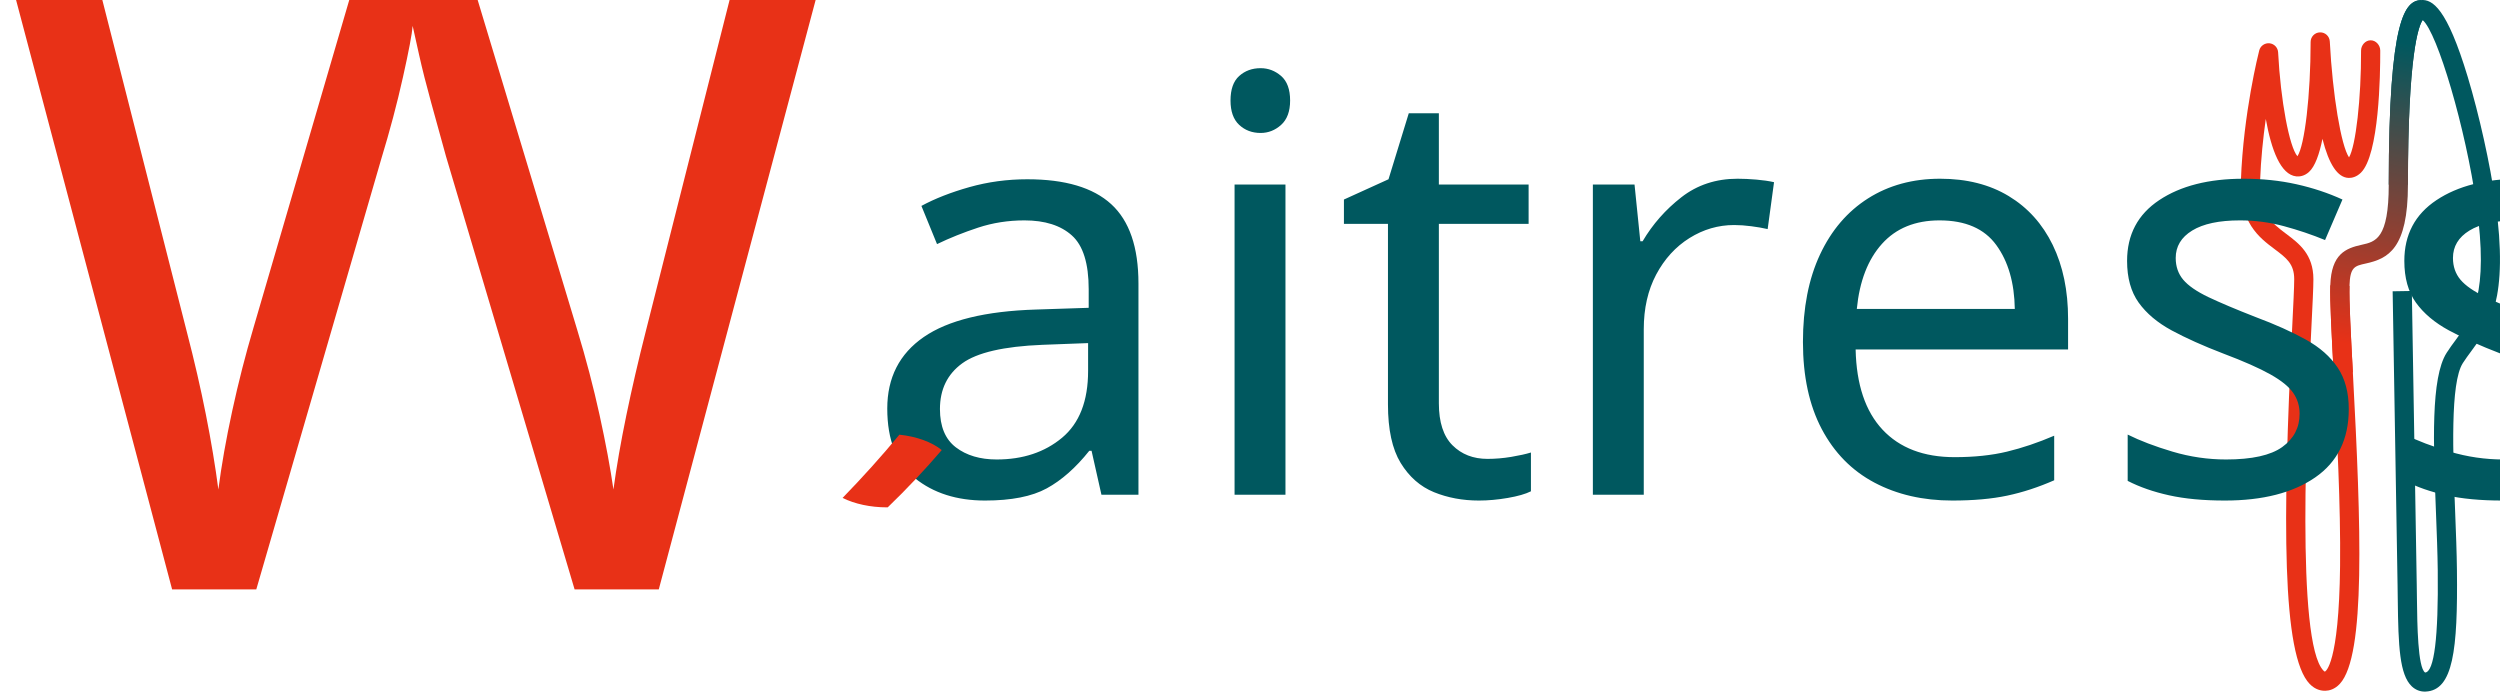
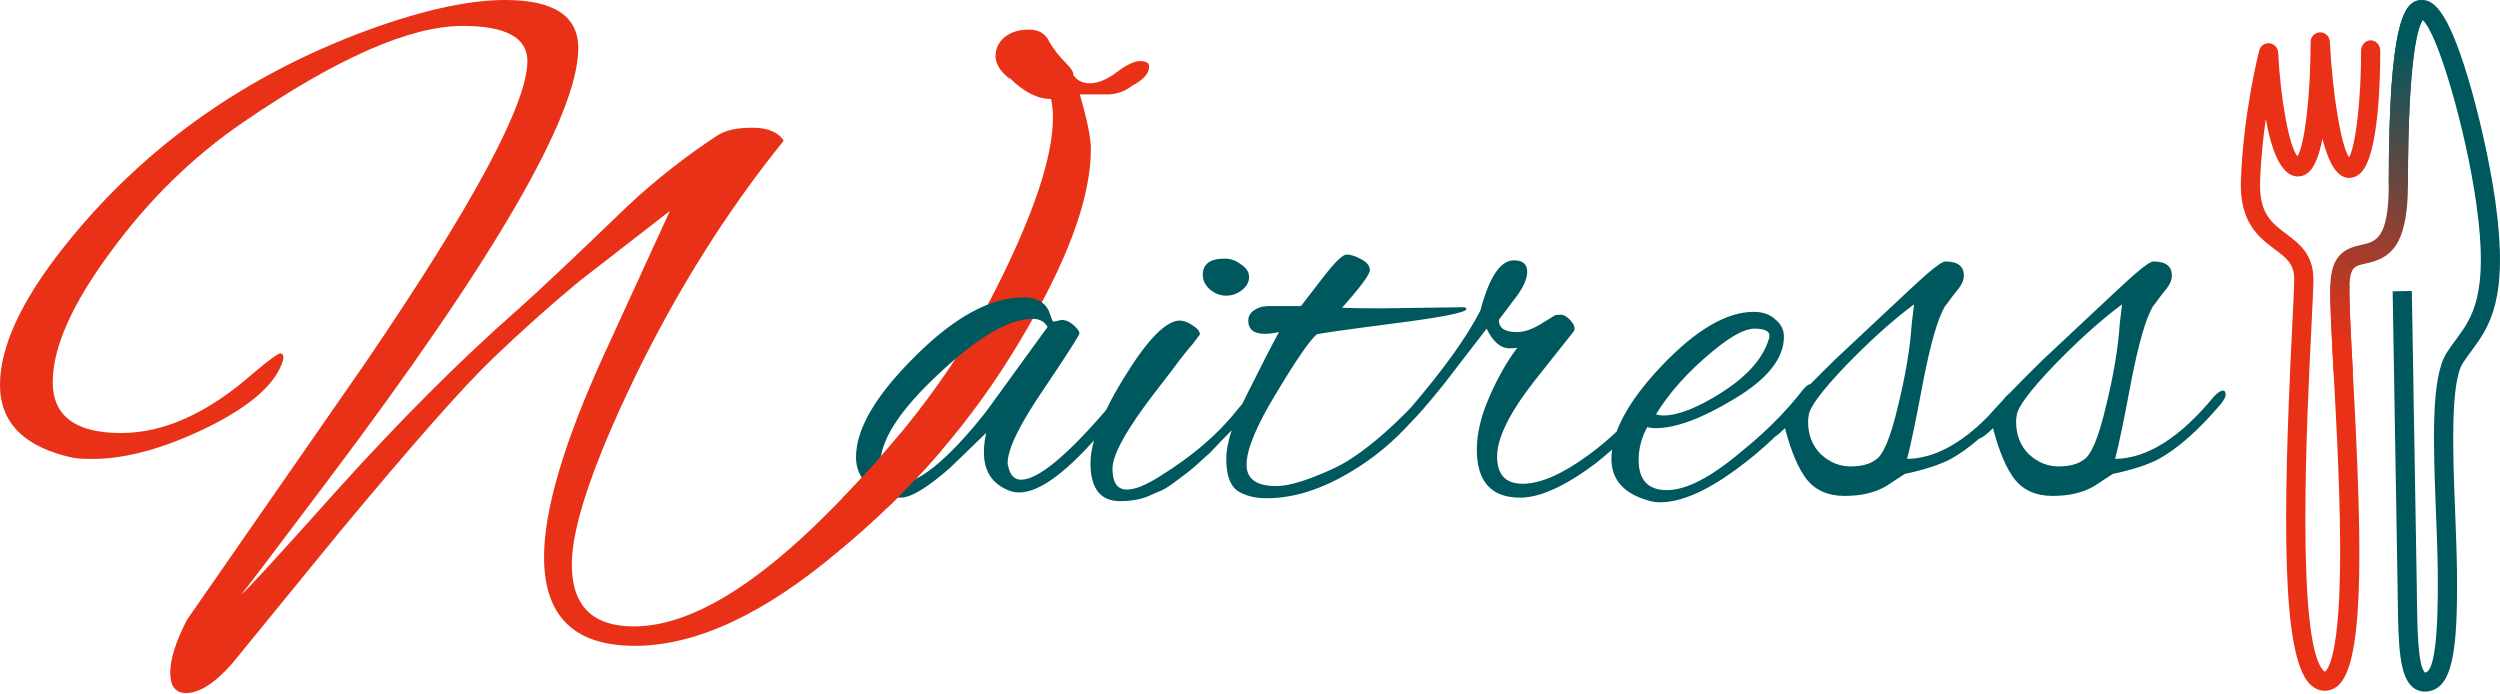
<svg xmlns="http://www.w3.org/2000/svg" xmlns:xlink="http://www.w3.org/1999/xlink" width="204.032mm" height="56.559mm" viewBox="0 0 722.949 200.407" id="svg2" version="1.1">
  <defs id="defs4">
    <linearGradient id="linearGradient4243">
      <stop style="stop-color:#e83117;stop-opacity:1;" offset="0" id="stop4245" />
      <stop style="stop-color:#00585f;stop-opacity:1" offset="1" id="stop4247" />
    </linearGradient>
    <linearGradient xlink:href="#linearGradient4243" id="linearGradient4175" gradientUnits="userSpaceOnUse" gradientTransform="matrix(1.042489,0,0,1.042489,1.891069,-341.9146)" x1="-14.767" y1="145.14" x2="2.827" y2="57.438" />
  </defs>
  <g id="layer1" transform="translate(2.0980835e-7,-12.3622)">
    <g transform="matrix(0.9510004,0,0,0.9510004,690.3265,292.8484)" id="g4167">
      <path style="fill:#e83117;fill-opacity:1" id="path4169" d="m -11.463,-208.005 c -0.138,4.574 0.404,14.715 1.033,26.455 2.497,46.673 3.922,86.002 -3.965,94.546 -1.563,1.694 -3.253,2.085 -4.397,2.116 -1.235,0.025 -3.039,-0.296 -4.753,-2.054 -8.496,-8.698 -8.282,-49.59 -5.348,-108.316 0.348,-6.948 0.622,-12.436 0.622,-14.771 0,-4.671 -2.347,-6.435 -5.902,-9.105 -4.801,-3.605 -10.779,-8.096 -10.309,-20.934 0.751,-20.528 5.379,-38.764 5.575,-39.531 0.358,-1.396 1.684,-2.314 3.117,-2.178 1.433,0.144 2.549,1.313 2.623,2.752 0.76,14.7 3.426,28.823 5.875,31.596 2.211,-3.325 4.008,-18.579 4.01,-34.751 0,-1.581 1.26,-2.874 2.841,-2.915 1.598,-0.043 2.907,1.186 2.989,2.763 0.856,16.376 3.446,31.725 5.848,35.249 2.05,-3.452 3.712,-17.92 3.662,-32.477 -0.005,-1.612 1.297,-3.125 2.907,-3.125 l 0.009,0 c 1.606,0 2.911,1.497 2.917,3.106 0.025,7.335 -0.325,31.783 -5.912,37.185 -1.353,1.309 -2.783,1.593 -3.722,1.556 -3.319,-0.123 -5.972,-4.086 -7.94,-11.88 -0.933,4.628 -2.254,8.414 -4.115,10.087 -1.422,1.278 -2.886,1.425 -3.862,1.324 -4.716,-0.506 -7.555,-7.971 -9.253,-17.463 -0.805,5.698 -1.493,12.212 -1.739,18.914 -0.358,9.793 3.508,12.697 7.983,16.059 3.858,2.898 8.232,6.184 8.232,13.77 0,2.481 -0.264,7.759 -0.628,15.063 -1.303,26.062 -4.762,95.293 3.695,103.951 0.175,0.179 0.344,0.298 0.422,0.298 l 0.002,0 c 0.148,-0.062 4.282,-1.984 4.622,-32.125 0.208,-18.402 -0.978,-40.577 -1.933,-58.396 -0.661,-12.362 -1.184,-22.126 -1.04,-26.943 z" />
      <path style="fill:#00585f;fill-opacity:1" id="path4171" d="m 11.427,-84.633 c -1.478,0 -2.835,-0.55 -3.944,-1.597 -3.728,-3.53 -4.097,-12.257 -4.263,-26.212 -0.018,-1.503 -0.037,-3.01 -0.062,-4.496 -0.249,-13.966 -1.497,-89.424 -1.497,-89.424 l 5.834,-0.097 c 0,0 1.248,75.452 1.495,89.418 0.027,1.497 0.045,3.012 0.062,4.527 0.085,7.207 0.245,20.621 2.479,22.079 2.748,-0.159 4.074,-10.579 3.845,-31.011 -0.06,-5.321 -0.29,-11.223 -0.533,-17.469 -0.826,-21.167 -1.606,-41.158 3.238,-48.737 0.904,-1.416 1.865,-2.717 2.796,-3.975 4.976,-6.734 10.124,-13.696 6.254,-41.193 -3.232,-22.962 -11.841,-52.219 -16.349,-56.021 -1.258,1.824 -4.473,10.379 -4.473,50.067 l -5.837,0 c 0,-51.177 5.06,-55.819 9.803,-56.15 3.467,-0.251 7.868,2.345 14.213,23.355 3.502,11.6 6.808,26.49 8.418,37.936 4.202,29.856 -1.929,38.154 -7.339,45.473 -0.912,1.233 -1.774,2.4 -2.571,3.648 -3.86,6.04 -3.008,27.845 -2.324,45.368 0.245,6.287 0.478,12.228 0.539,17.632 0.27,24.168 -1.13,36.505 -9.525,36.87 -0.089,0.003 -0.177,0.005 -0.263,0.005 z" />
      <path d="m 10.783,-288.84 c -1.258,1.824 -4.473,10.379 -4.473,50.067 0,19.53 -6.065,22.48 -12.823,23.966 -3.38,0.743 -4.78,1.05 -4.951,6.802 -0.138,4.574 0.404,14.715 1.033,26.455 -0.956,-1.693 -5.732,2.255 -5.825,0.313 -0.661,-12.362 -1.184,-22.126 -1.04,-26.943 0.286,-9.511 4.671,-11.258 9.531,-12.325 4.237,-0.931 8.239,-1.81 8.239,-18.268 0,-51.177 5.06,-55.819 9.803,-56.15 z" id="path4173" style="fill:url(#linearGradient4175);fill-opacity:1" />
    </g>
-     <text xml:space="preserve" style="font-style:normal;font-variant:normal;font-weight:normal;font-stretch:normal;font-size:267.565px;line-height:125%;font-family:'Alex Brush';-inkscape-font-specification:'Alex Brush';letter-spacing:0px;word-spacing:0px;fill:#e83117;fill-opacity:1;stroke:none;stroke-width:1px;stroke-linecap:butt;stroke-linejoin:miter;stroke-opacity:1" x="-4.013" y="182.801" id="text4178">
-       <tspan id="tspan4180" x="-4.013" y="182.801">W </tspan>
-     </text>
-     <text xml:space="preserve" style="font-style:normal;font-variant:normal;font-weight:normal;font-stretch:normal;font-size:167.386px;line-height:125%;font-family:'Alex Brush';-inkscape-font-specification:'Alex Brush';letter-spacing:0px;word-spacing:0px;fill:#00585f;fill-opacity:1;stroke:none;stroke-width:1px;stroke-linecap:butt;stroke-linejoin:miter;stroke-opacity:1" x="248.876" y="155.44" id="text4170">
-       <tspan id="tspan4172" x="248.876" y="155.44">aitress</tspan>
-     </text>
+     <path style="font-style:normal;font-variant:normal;font-weight:normal;font-stretch:normal;font-size:267.565px;line-height:125%;font-family:'Alex Brush';-inkscape-font-specification:'Alex Brush';letter-spacing:0px;word-spacing:0px;fill:#e83117;fill-opacity:1;stroke:none;stroke-width:1px;stroke-linecap:butt;stroke-linejoin:miter;stroke-opacity:1" d="m 146.09,12.362 c -11.416,0 -25.952,3.39 -43.611,10.168 C 68.23,35.908 40.225,56.332 18.463,83.802 6.155,99.32 -2.0980835e-7,112.609 -2.0980835e-7,123.669 -2.0980835e-7,134.728 7.134,141.775 21.404,144.808 l 0.268,0 c 0.892,0.178 2.587,0.268 5.084,0.268 9.632,0 20.693,-3.033 33.18,-9.098 12.665,-6.243 19.977,-12.755 21.939,-19.533 0.178,-1.249 -0.089,-1.871 -0.803,-1.871 -0.714,0 -3.39,1.96 -8.027,5.885 -13.022,11.416 -25.686,17.125 -37.994,17.125 -13.2,0 -19.799,-4.906 -19.799,-14.717 0,-9.989 5.529,-22.475 16.588,-37.459 C 42.899,70.245 55.742,57.67 70.369,47.681 97.482,29.129 118.621,19.854 133.783,19.854 c 12.486,0 18.729,3.39 18.729,10.168 0,12.308 -15.608,41.382 -46.824,87.225 l -51.639,74.385 c -3.211,6.243 -4.816,11.326 -4.816,15.25 0,3.924 1.516,5.887 4.549,5.887 3.924,0 8.382,-2.854 13.377,-8.562 l 31.039,-37.994 c 21.048,-25.33 35.765,-42.008 44.148,-50.035 8.562,-8.205 16.945,-15.696 25.15,-22.475 l 26.221,-20.334 -19.264,42.008 c -11.416,25.151 -17.125,44.504 -17.125,58.061 10e-6,17.124 8.742,25.686 26.223,25.686 17.659,0 37.28,-9.097 58.863,-27.291 21.405,-17.659 38.887,-37.904 52.443,-60.736 13.735,-22.832 20.602,-41.384 20.602,-55.654 0,-3.211 -1.07,-8.474 -3.211,-15.787 l 8.562,0 c 2.497,-0.178 4.638,-0.981 6.422,-2.408 3.389,-1.784 5.084,-3.655 5.084,-5.617 0,-1.07 -0.892,-1.605 -2.676,-1.605 -1.605,0 -3.835,1.068 -6.689,3.209 -2.854,2.141 -5.441,3.211 -7.76,3.211 -2.141,0 -3.746,-0.803 -4.816,-2.408 0.178,-0.714 -0.622,-1.96 -2.406,-3.744 -1.784,-1.784 -3.3,-3.746 -4.549,-5.887 -1.07,-2.319 -3.033,-3.479 -5.887,-3.479 -2.854,0 -5.173,0.714 -6.957,2.141 -1.784,1.427 -2.676,3.3 -2.676,5.619 0,2.141 1.338,4.279 4.014,6.42 l 0,-0.268 c 4.103,4.103 8.117,6.154 12.041,6.154 0.357,1.784 0.535,3.568 0.535,5.352 0,11.238 -5.441,27.649 -16.322,49.232 -10.703,21.405 -26.311,42.453 -46.824,63.145 -22.654,23.189 -42.007,34.785 -58.061,34.785 -11.951,0 -17.928,-5.976 -17.928,-17.928 0,-10.881 6.066,-28.898 18.195,-54.049 12.308,-25.33 26.667,-48.161 43.078,-68.496 -1.605,-2.497 -4.638,-3.746 -9.098,-3.746 -4.281,0 -7.581,0.714 -9.9,2.141 -9.276,6.065 -17.926,12.844 -25.953,20.336 -15.34,14.805 -26.134,24.972 -32.377,30.502 -16.232,14.27 -33.444,31.484 -51.639,51.641 -18.016,20.157 -27.293,30.234 -27.828,30.234 0.178,0 8.385,-10.791 24.617,-32.375 C 142.97,87.37 167.229,45.541 167.229,26.276 c 0,-9.276 -7.047,-13.914 -21.139,-13.914 z" id="text4178" />
+     <path style="font-style:normal;font-variant:normal;font-weight:normal;font-stretch:normal;font-size:167.386px;line-height:125%;font-family:'Alex Brush';-inkscape-font-specification:'Alex Brush';letter-spacing:0px;word-spacing:0px;fill:#00585f;fill-opacity:1;stroke:none;stroke-width:1px;stroke-linecap:butt;stroke-linejoin:miter;stroke-opacity:1" d="m 389.424,85.975 c -1.116,0 -3.235,2.008 -6.359,6.025 -2.567,3.348 -4.855,6.305 -6.863,8.871 l -9.709,0 c -0.67,0.112 -1.171,0.168 -1.506,0.168 -2.678,0.781 -4.018,2.121 -4.018,4.018 0,2.567 1.619,3.85 4.855,3.85 1.116,0 2.453,-0.167 4.016,-0.502 -2.12,3.906 -5.188,9.876 -9.205,17.91 -0.485,0.957 -0.939,1.887 -1.365,2.795 -0.473,0.532 -0.986,1.139 -1.574,1.891 -5.468,6.919 -12.89,13.279 -22.264,19.082 -4.017,2.567 -7.198,3.852 -9.541,3.852 -2.79,0 -4.184,-2.01 -4.184,-6.027 0,-4.129 4.183,-11.605 12.553,-22.43 1.451,-1.897 2.957,-3.849 4.52,-5.857 1.562,-2.12 2.791,-3.74 3.684,-4.855 0.893,-1.116 1.729,-2.119 2.51,-3.012 0.781,-1.004 1.452,-1.897 2.01,-2.678 0,-0.893 -0.725,-1.787 -2.176,-2.68 -1.339,-0.893 -2.568,-1.338 -3.684,-1.338 -4.017,0.112 -9.317,5.524 -15.9,16.236 -2.165,3.486 -3.939,6.7 -5.393,9.691 -11.538,13.385 -19.742,20.104 -24.588,20.104 -1.897,0 -3.126,-1.285 -3.684,-3.852 -0.112,-0.335 -0.168,-0.669 -0.168,-1.004 0,-4.017 3.46,-11.103 10.379,-21.258 6.919,-10.266 10.377,-15.678 10.377,-16.236 0,-0.558 -0.558,-1.339 -1.674,-2.344 -1.116,-1.004 -2.286,-1.506 -3.514,-1.506 l -2.344,0.502 c -0.112,0 -0.279,-0.278 -0.502,-0.836 -0.223,-0.67 -0.503,-1.451 -0.838,-2.344 -1.228,-2.567 -3.683,-3.85 -7.365,-3.85 -9.485,0 -19.919,5.69 -31.301,17.072 -11.382,11.271 -17.072,20.979 -17.072,29.125 0,3.682 1.507,6.639 4.52,8.871 2.678,1.897 5.468,2.846 8.369,2.846 3.013,0 7.811,-2.9 14.395,-8.703 l 10.379,-10.043 c -0.446,1.897 -0.67,3.794 -0.67,5.691 0,5.468 2.455,9.15 7.365,11.047 0.893,0.335 1.841,0.502 2.846,0.502 5.42,0 12.636,-5.04 21.633,-15.066 -0.682,2.412 -1.027,4.591 -1.027,6.529 0,7.365 2.846,11.049 8.537,11.049 3.236,0 6.026,-0.503 8.369,-1.508 1.451,-0.67 2.734,-1.227 3.85,-1.674 1.116,-0.558 2.399,-1.394 3.85,-2.51 1.451,-1.116 2.567,-1.954 3.348,-2.512 0.781,-0.558 1.897,-1.507 3.348,-2.846 1.562,-1.451 2.624,-2.399 3.182,-2.846 0.558,-0.558 1.561,-1.617 3.012,-3.18 0.84,-0.84 2.2,-2.257 3.33,-3.42 -1.037,3.189 -1.561,5.949 -1.561,8.273 -10e-6,4.575 1.059,7.645 3.18,9.207 2.232,1.451 5.078,2.176 8.537,2.176 7.923,0 16.235,-2.679 24.939,-8.035 6.039,-3.623 11.568,-8.228 16.602,-13.785 2.054,-1.992 5.267,-5.7 9.658,-11.154 l 12.385,-16.068 c 1.785,3.794 4.019,5.689 6.697,5.689 0.893,0 1.618,-0.054 2.176,-0.166 -2.901,3.794 -5.58,8.481 -8.035,14.061 -2.455,5.58 -3.682,10.712 -3.682,15.398 0,9.262 4.183,13.893 12.553,13.893 5.691,0 12.944,-3.291 21.76,-9.875 1.674,-1.319 3.269,-2.664 4.805,-4.029 -0.125,0.911 -0.195,1.809 -0.195,2.689 0,6.026 3.571,10.044 10.713,12.053 1.004,0.335 2.12,0.502 3.348,0.502 5.914,0 13.111,-3.07 21.592,-9.207 4.191,-3.033 8.079,-6.285 11.67,-9.754 0.751,-0.49 1.7,-1.304 2.861,-2.465 1.785,6.807 3.906,11.774 6.361,14.898 2.567,3.125 6.192,4.686 10.879,4.686 4.798,0 8.817,-0.949 12.053,-2.846 l 5.355,-3.514 c 5.356,-1.116 9.709,-2.512 13.057,-4.186 2.725,-1.471 5.559,-3.496 8.496,-6.059 0.811,-0.164 2.125,-1.152 3.953,-2.98 1.785,6.807 3.906,11.774 6.361,14.898 2.567,3.125 6.192,4.686 10.879,4.686 4.798,0 8.817,-0.949 12.053,-2.846 l 5.355,-3.514 c 5.356,-1.116 9.709,-2.512 13.057,-4.186 5.58,-3.013 11.606,-8.314 18.078,-15.902 1.004,-1.228 1.506,-2.176 1.506,-2.846 0,-0.781 -0.278,-1.17 -0.836,-1.17 -0.558,0 -1.396,0.558 -2.512,1.674 -9.82,11.94 -19.361,17.965 -28.623,18.076 1.116,-4.24 2.679,-11.771 4.688,-22.596 2.12,-10.824 4.185,-17.966 6.193,-21.426 0.558,-0.67 1.06,-1.34 1.506,-2.01 0.558,-0.781 1.339,-1.784 2.344,-3.012 1.116,-1.339 1.674,-2.678 1.674,-4.018 0,-2.678 -1.785,-4.018 -5.355,-4.018 -1.116,0 -4.687,2.846 -10.713,8.537 l -21.092,19.752 c -3.759,3.664 -6.953,6.883 -9.779,9.816 -0.306,0.246 -0.63,0.531 -0.996,0.896 -0.353,0.429 -0.704,0.834 -1.057,1.248 -1.596,1.693 -3.042,3.269 -4.285,4.686 -7.947,8.001 -15.707,12.051 -23.281,12.143 1.116,-4.24 2.679,-11.771 4.688,-22.596 2.12,-10.824 4.185,-17.966 6.193,-21.426 0.558,-0.67 1.06,-1.34 1.506,-2.01 0.558,-0.781 1.339,-1.784 2.344,-3.012 1.116,-1.339 1.674,-2.678 1.674,-4.018 0,-2.678 -1.785,-4.018 -5.355,-4.018 -1.116,0 -4.687,2.846 -10.713,8.537 l -21.092,19.752 c -2.677,2.609 -5.035,4.969 -7.238,7.207 -0.657,0.045 -1.468,0.706 -2.438,1.998 -1.131,1.446 -2.322,2.872 -3.564,4.281 -0.87,0.941 -1.783,1.917 -2.531,2.764 -3.4,3.578 -7.167,7.034 -11.312,10.363 -8.816,7.477 -16.014,11.215 -21.594,11.215 -5.468,0 -8.201,-2.9 -8.201,-8.703 0,-3.348 0.836,-6.528 2.51,-9.541 0.67,0.223 1.451,0.334 2.344,0.334 5.914,0 13.558,-2.846 22.932,-8.537 9.485,-5.691 14.229,-11.661 14.229,-17.91 0,-2.009 -0.838,-3.682 -2.512,-5.021 -1.562,-1.451 -3.627,-2.176 -6.193,-2.176 -7.811,0 -16.625,5.134 -26.445,15.4 -6.663,6.966 -11.059,13.365 -13.201,19.201 -2.603,2.472 -5.373,4.777 -8.314,6.91 -7.477,5.468 -13.781,8.203 -18.914,8.203 -4.91,0 -7.365,-2.622 -7.365,-7.867 0,-5.356 3.571,-12.611 10.713,-21.762 l 11.549,-14.562 c 0.335,-0.893 4.1e-4,-1.896 -1.004,-3.012 -1.004,-1.116 -1.953,-1.674 -2.846,-1.674 -0.893,0 -1.451,0.054 -1.674,0.166 l -4.352,2.68 c -2.455,1.451 -4.687,2.176 -6.695,2.176 -3.459,0 -5.189,-1.172 -5.189,-3.516 l 4.018,-5.355 c 2.79,-3.459 4.186,-6.305 4.186,-8.537 0,-2.232 -1.285,-3.348 -3.852,-3.348 -3.906,0 -7.14,4.854 -9.707,14.563 -3.956,7.693 -10.688,17.073 -20.164,28.121 -6.478,6.674 -12.587,11.818 -18.314,15.398 -2.343,1.451 -5.691,3.014 -10.043,4.688 -4.352,1.674 -7.867,2.51 -10.545,2.51 -5.691,0 -8.537,-2.065 -8.537,-6.193 0,-4.352 2.846,-11.214 8.537,-20.588 5.691,-9.485 9.597,-15.175 11.717,-17.072 1.116,-0.335 8.592,-1.396 22.43,-3.182 13.949,-1.785 20.924,-3.179 20.924,-4.184 0,-0.112 -0.167,-0.279 -0.502,-0.502 l -24.104,0.334 c -4.687,0 -8.481,-0.056 -11.383,-0.168 5.356,-6.026 8.035,-9.651 8.035,-10.879 0,-1.227 -0.838,-2.289 -2.512,-3.182 -1.674,-0.893 -3.07,-1.338 -4.186,-1.338 z m -35.244,1.172 c -4.24,0 -6.361,1.561 -6.361,4.686 0,1.562 0.671,2.958 2.01,4.186 1.451,1.228 3.012,1.842 4.686,1.842 1.674,0 3.18,-0.503 4.52,-1.508 1.451,-1.116 2.176,-2.399 2.176,-3.85 0,-1.451 -0.78,-2.677 -2.342,-3.682 -1.451,-1.116 -3.014,-1.674 -4.688,-1.674 z M 553.5,100.37 l -0.67,5.691 c -0.446,6.919 -1.786,14.897 -4.018,23.936 -2.12,9.039 -4.296,14.173 -6.527,15.4 -1.674,1.228 -4.073,1.84 -7.197,1.84 -3.125,0 -5.971,-1.17 -8.537,-3.514 -2.455,-2.455 -3.684,-5.581 -3.684,-9.375 0,-0.558 0.056,-1.17 0.168,-1.84 0.223,-2.343 3.794,-7.143 10.713,-14.396 7.03,-7.253 13.614,-13.167 19.752,-17.742 z m 60.154,0 -0.67,5.691 c -0.446,6.919 -1.786,14.897 -4.018,23.936 -2.12,9.039 -4.296,14.173 -6.527,15.4 -1.674,1.228 -4.075,1.84 -7.199,1.84 -3.125,0 -5.969,-1.17 -8.535,-3.514 -2.455,-2.455 -3.684,-5.581 -3.684,-9.375 0,-0.558 0.056,-1.17 0.168,-1.84 0.223,-2.343 3.794,-7.143 10.713,-14.396 7.03,-7.253 13.614,-13.167 19.752,-17.742 z m -315.064,4.186 c 2.009,0 3.459,0.78 4.352,2.342 l -17.742,24.439 c -11.159,14.172 -19.975,21.258 -26.447,21.258 -2.79,0 -4.186,-2.008 -4.186,-6.025 0,-6.919 5.636,-15.624 16.906,-26.113 11.271,-10.601 20.31,-15.9 27.117,-15.9 z m 208.742,2.846 c 2.901,0 4.352,0.669 4.352,2.008 0,0.446 -0.111,0.948 -0.334,1.506 -1.785,5.356 -6.249,10.323 -13.391,14.898 -7.03,4.464 -12.666,6.695 -16.906,6.695 -0.781,0 -1.506,-0.113 -2.176,-0.336 3.906,-6.361 9.374,-12.441 16.404,-18.244 5.245,-4.352 9.261,-6.527 12.051,-6.527 z" id="text4170" />
    <path style="font-style:normal;font-variant:normal;font-weight:normal;font-stretch:normal;font-size:267.565px;line-height:125%;font-family:'Alex Brush';-inkscape-font-specification:'Alex Brush';letter-spacing:0px;word-spacing:0px;fill:#e83117;fill-opacity:1;stroke:none;stroke-width:1px;stroke-linecap:butt;stroke-linejoin:miter;stroke-opacity:1" d="m 260.086,138.062 c -5.055,6.127 -10.534,12.221 -16.43,18.287 a 19.193,10.607 0 0 0 12.828,2.732 19.193,10.607 0 0 0 0.227,-0.004 c 5.519,-5.317 10.726,-10.84 15.621,-16.568 a 19.193,10.607 0 0 0 -12.246,-4.447 z" id="text4189" />
  </g>
</svg>
